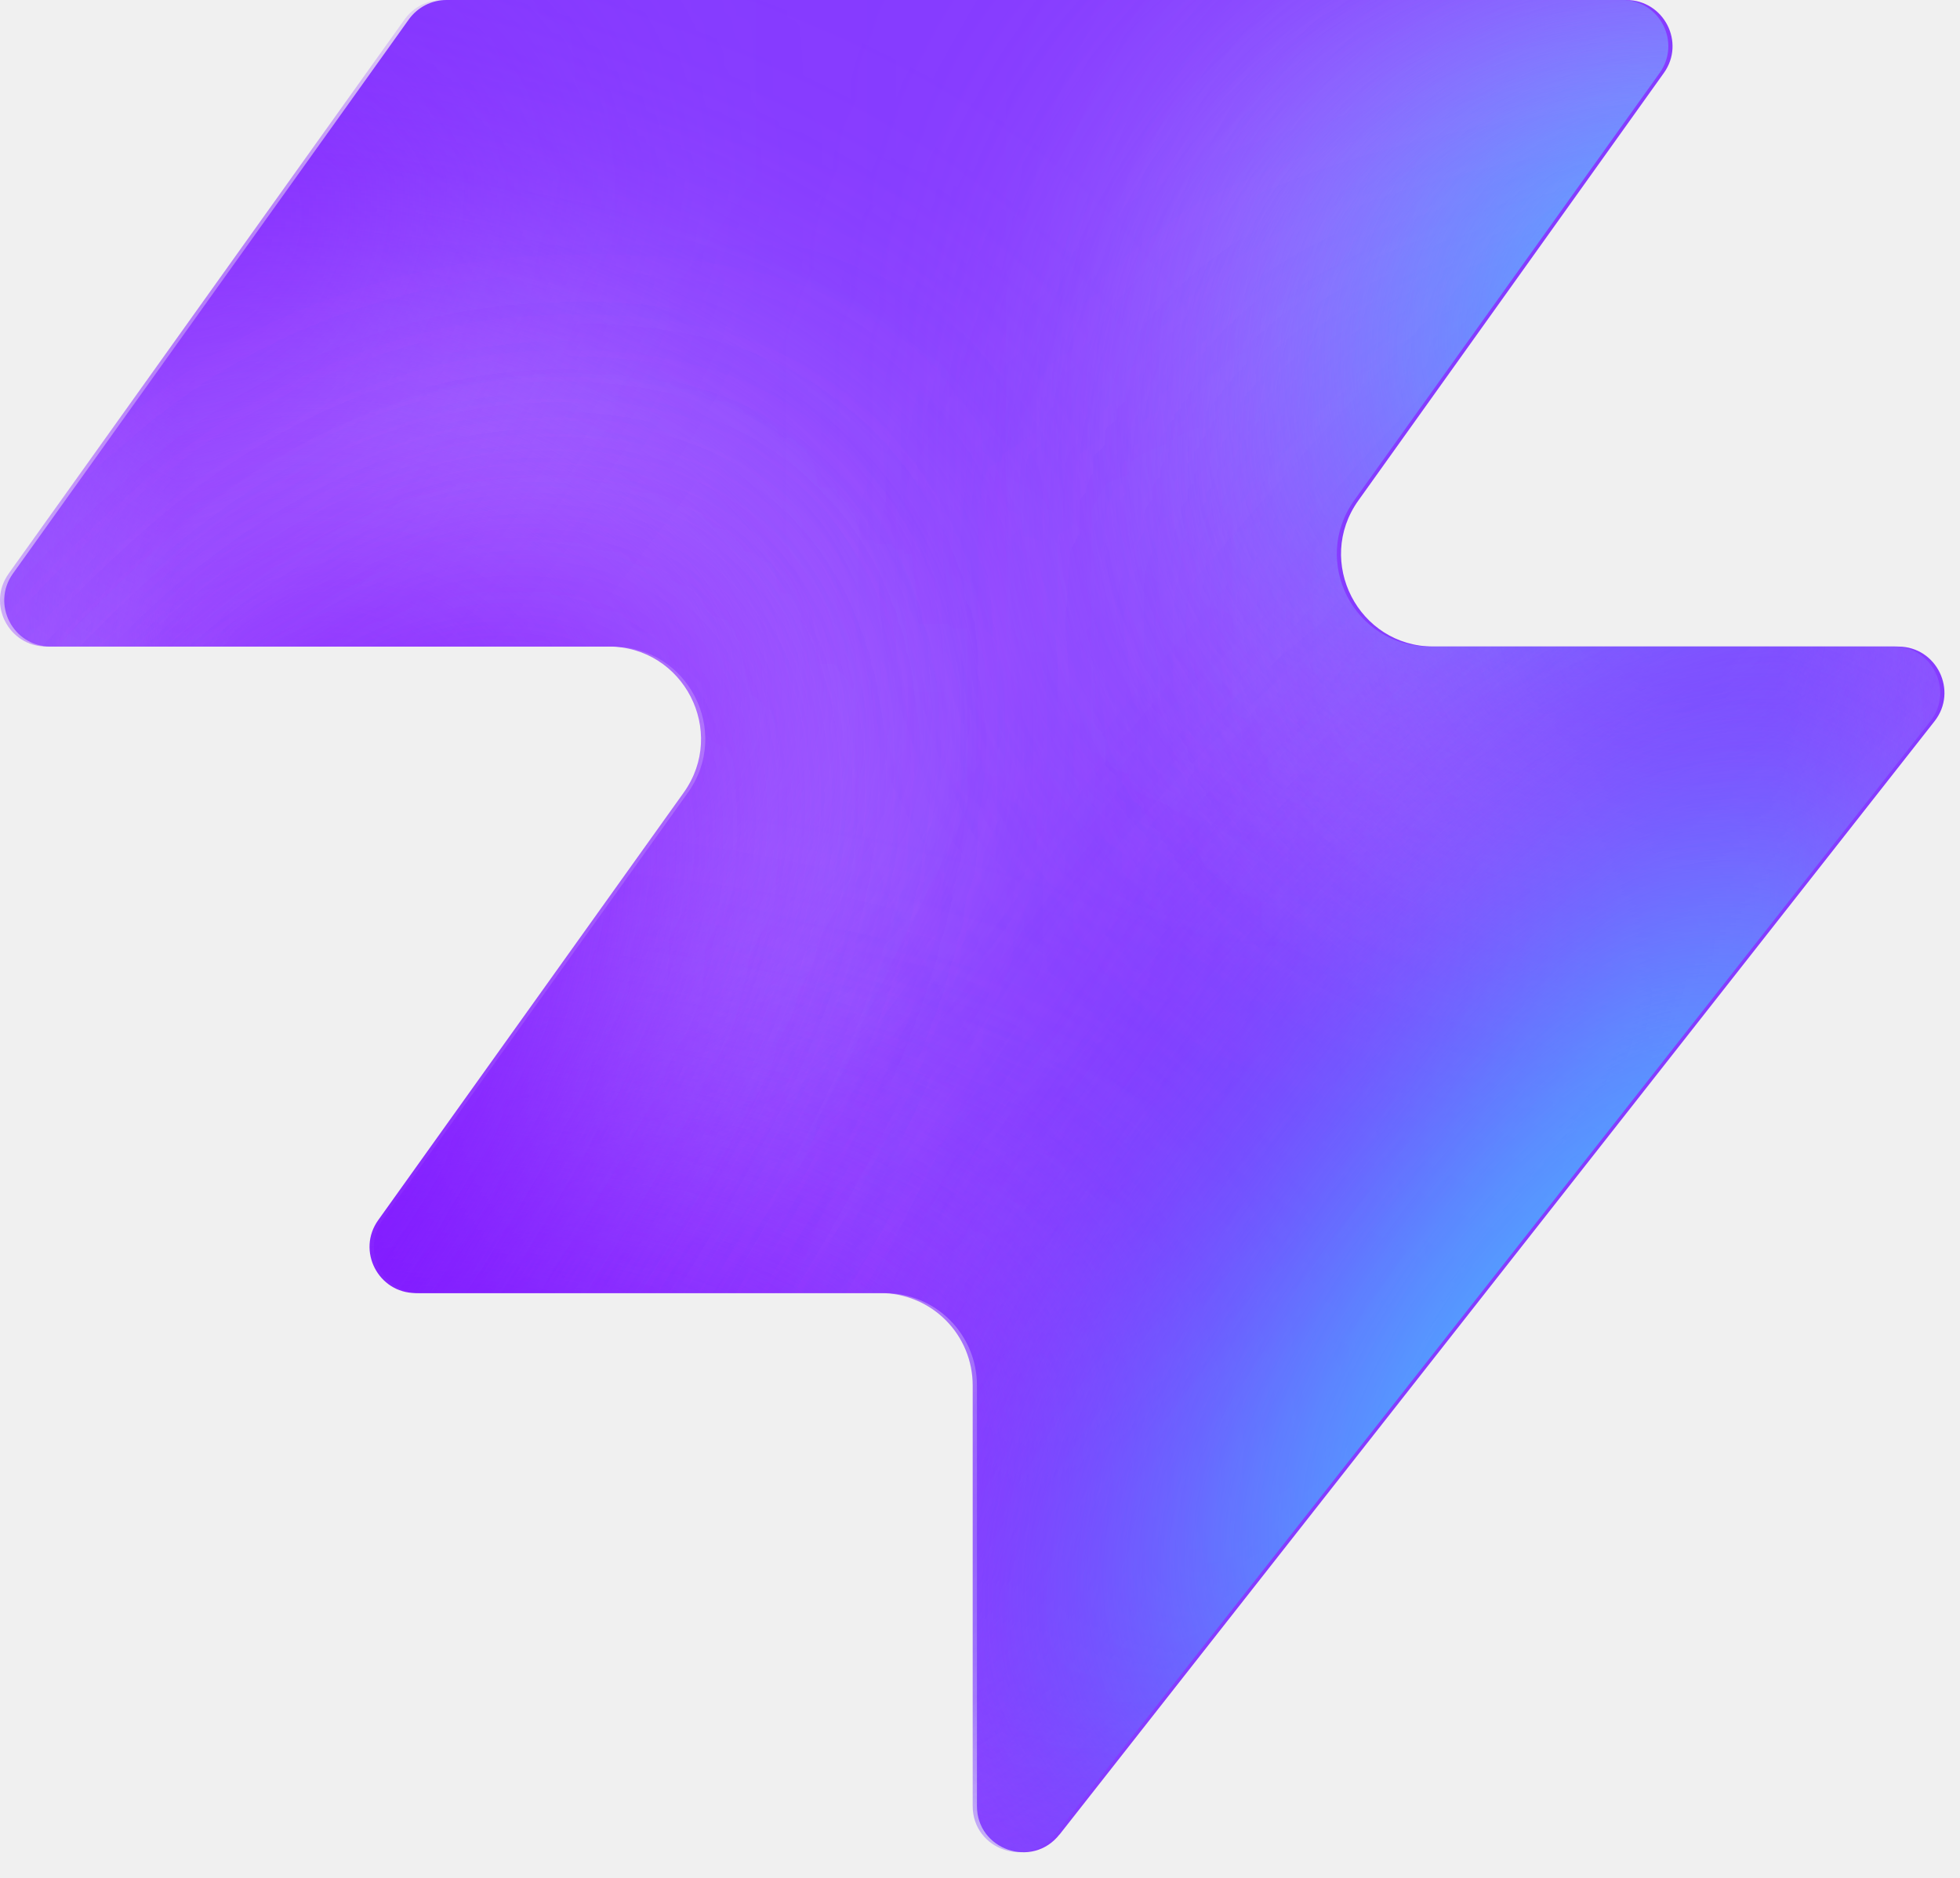
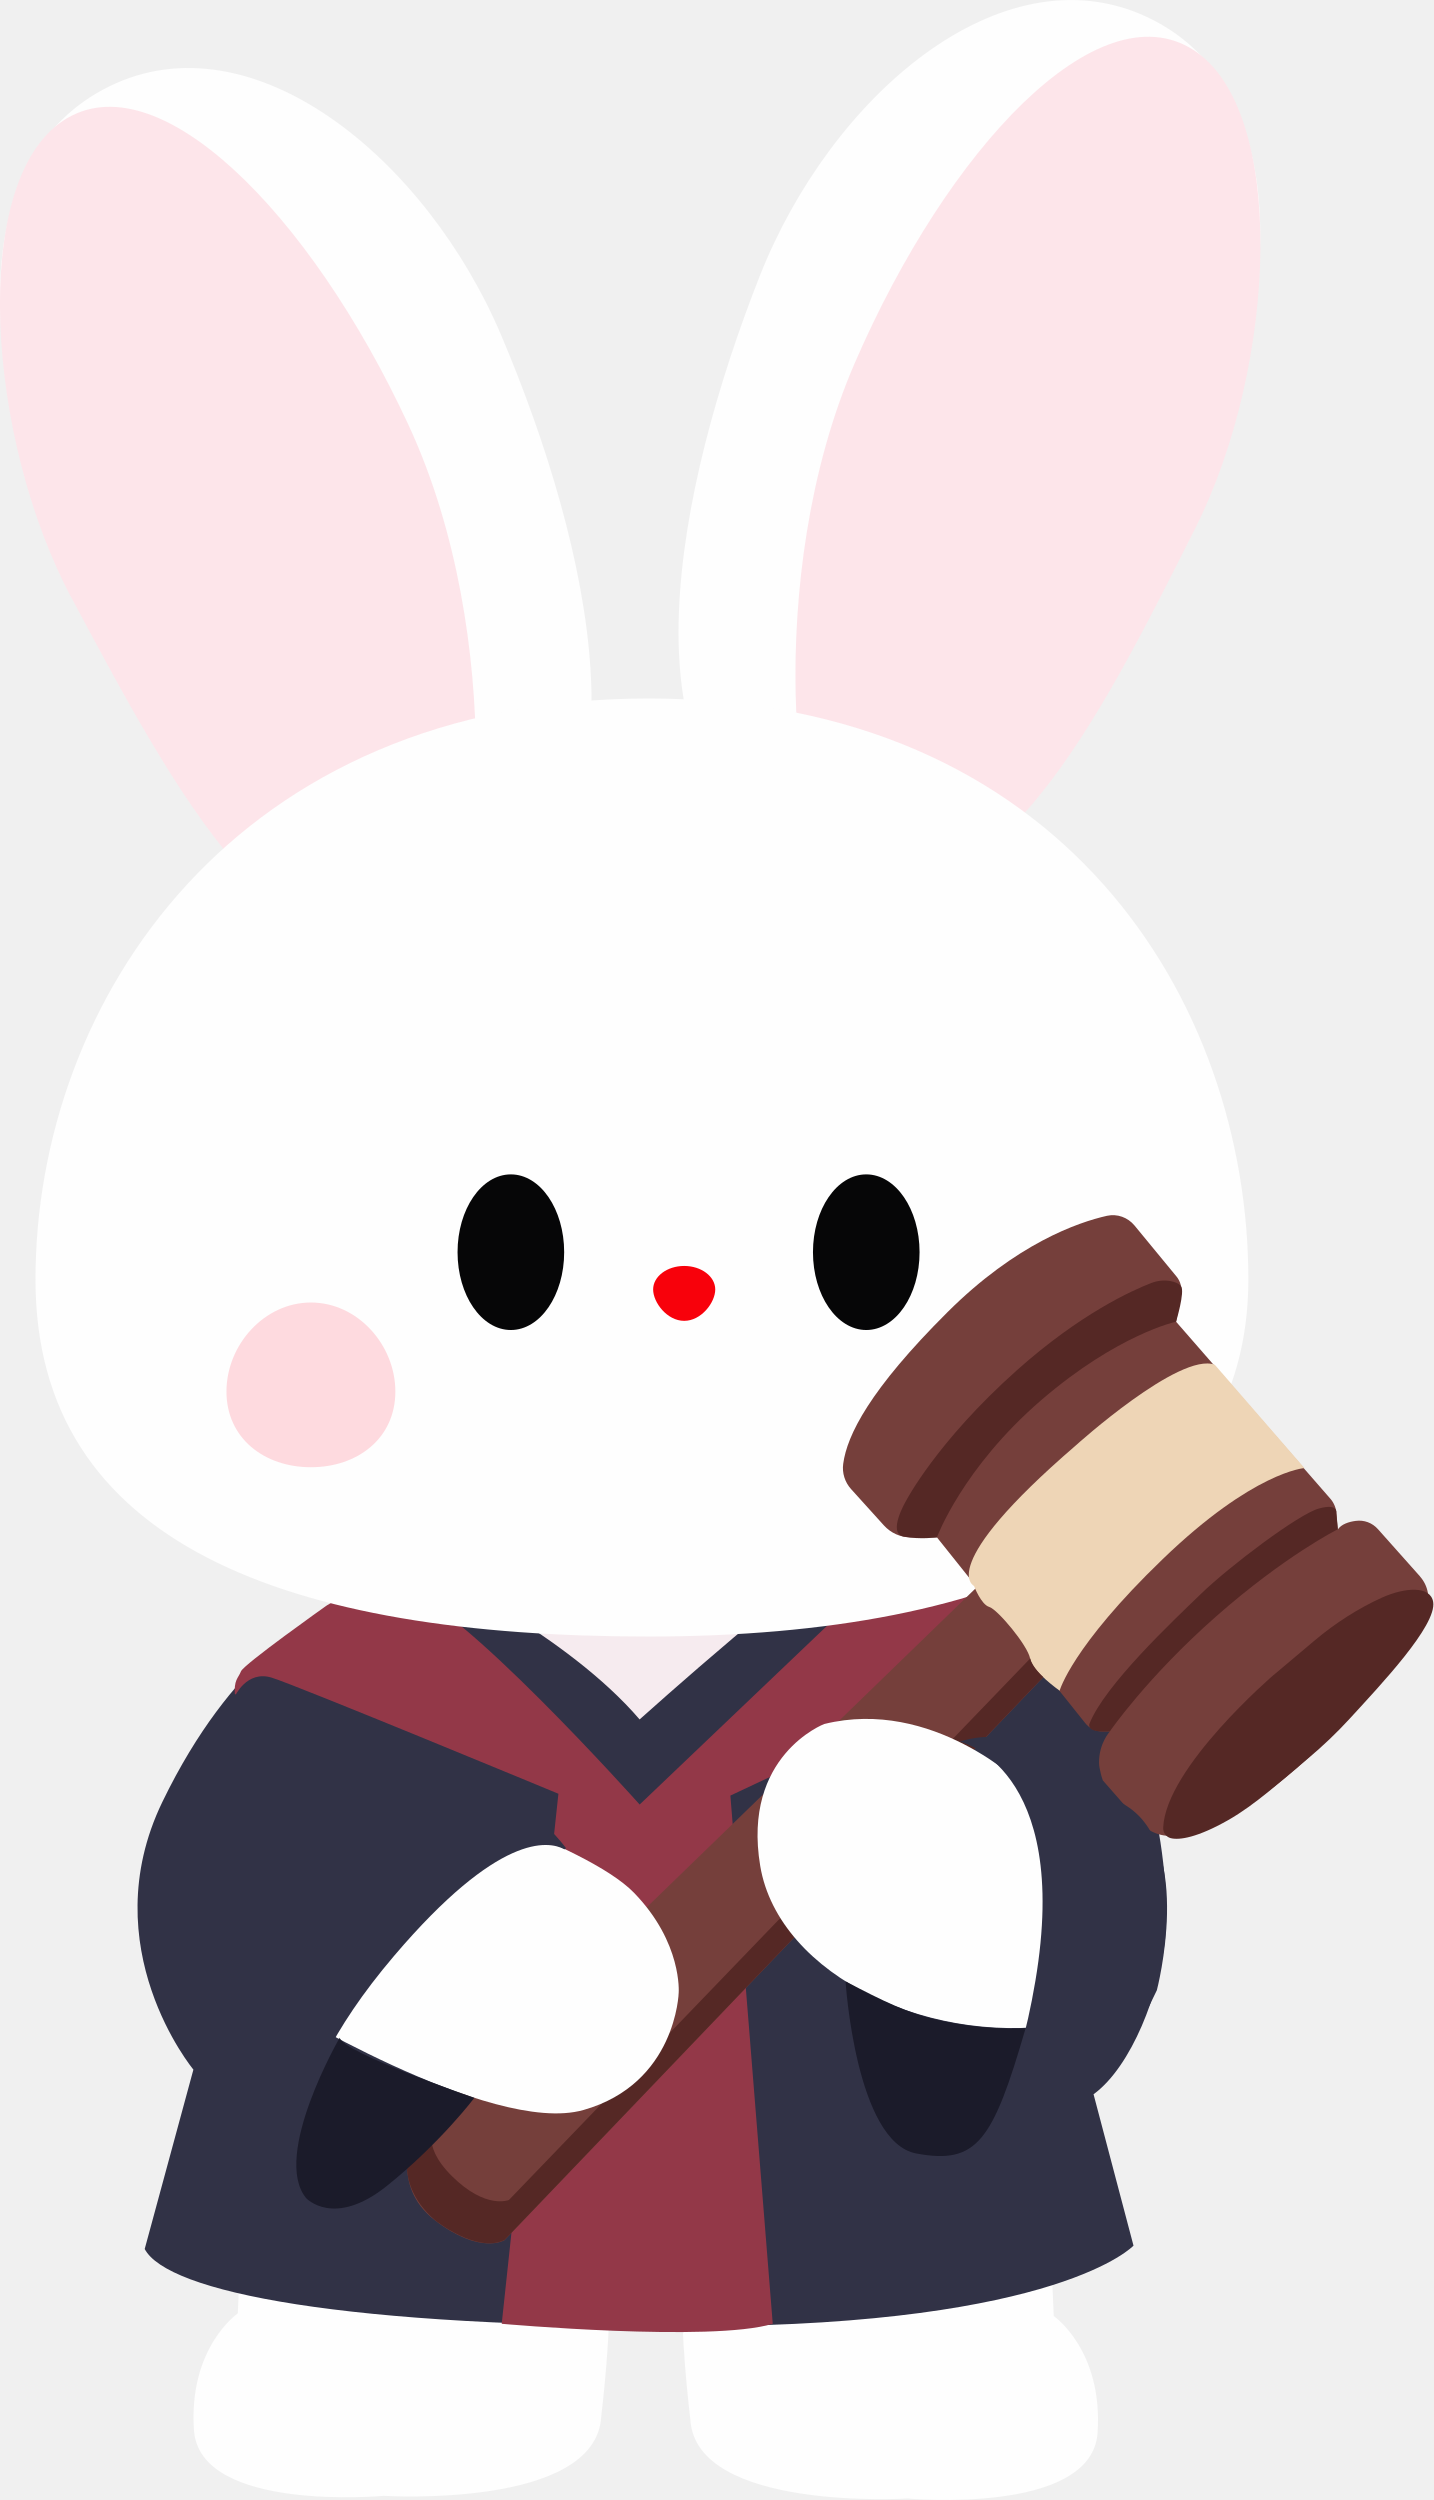
- <svg xmlns="http://www.w3.org/2000/svg" width="48" height="46" fill="none" viewBox="0 0 48 46">
-   <path fill="#863bff" d="M25.946 44.938c-.664.845-2.021.375-2.021-.698V33.937a2.26 2.26 0 0 0-2.262-2.262H10.287c-.92 0-1.456-1.04-.92-1.788l7.48-10.471c1.07-1.497 0-3.578-1.842-3.578H1.237c-.92 0-1.456-1.04-.92-1.788L10.013.474c.214-.297.556-.474.92-.474h28.894c.92 0 1.456 1.04.92 1.788l-7.48 10.471c-1.07 1.498 0 3.579 1.842 3.579h11.377c.943 0 1.473 1.088.89 1.83L25.947 44.94z" style="fill:#863bff;fill:color(display-p3 .525 .23 1);fill-opacity:1" />
-   <mask id="a" width="48" height="46" x="0" y="0" maskUnits="userSpaceOnUse" style="mask-type:alpha">
-     <path fill="#000" d="M25.842 44.938c-.664.844-2.021.375-2.021-.698V33.937a2.26 2.26 0 0 0-2.262-2.262H10.183c-.92 0-1.456-1.04-.92-1.788l7.48-10.471c1.07-1.498 0-3.579-1.842-3.579H1.133c-.92 0-1.456-1.04-.92-1.787L9.91.473c.214-.297.556-.474.92-.474h28.894c.92 0 1.456 1.04.92 1.788l-7.48 10.471c-1.07 1.498 0 3.578 1.842 3.578h11.377c.943 0 1.473 1.088.89 1.832L25.843 44.94z" style="fill:#000;fill-opacity:1" />
-   </mask>
-   <g mask="url(#a)">
-     <g filter="url(#b)">
-       <ellipse cx="5.508" cy="14.704" fill="#ede6ff" rx="5.508" ry="14.704" style="fill:#ede6ff;fill:color(display-p3 .927 .903 1);fill-opacity:1" transform="matrix(.00324 1 1 -.00324 -4.47 31.516)" />
-     </g>
-     <g filter="url(#c)">
-       <ellipse cx="10.399" cy="29.851" fill="#ede6ff" rx="10.399" ry="29.851" style="fill:#ede6ff;fill:color(display-p3 .927 .903 1);fill-opacity:1" transform="matrix(.00324 1 1 -.00324 -39.328 7.883)" />
-     </g>
-     <g filter="url(#d)">
-       <ellipse cx="5.508" cy="30.487" fill="#7e14ff" rx="5.508" ry="30.487" style="fill:#7e14ff;fill:color(display-p3 .492 .077 1);fill-opacity:1" transform="rotate(89.814 -25.913 -14.639)scale(1 -1)" />
-     </g>
-     <g filter="url(#e)">
-       <ellipse cx="5.508" cy="30.599" fill="#7e14ff" rx="5.508" ry="30.599" style="fill:#7e14ff;fill:color(display-p3 .492 .077 1);fill-opacity:1" transform="rotate(89.814 -32.644 -3.334)scale(1 -1)" />
-     </g>
-     <g filter="url(#f)">
-       <ellipse cx="5.508" cy="30.599" fill="#7e14ff" rx="5.508" ry="30.599" style="fill:#7e14ff;fill:color(display-p3 .492 .077 1);fill-opacity:1" transform="matrix(.00324 1 1 -.00324 -34.34 30.47)" />
-     </g>
-     <g filter="url(#g)">
-       <ellipse cx="14.072" cy="22.078" fill="#ede6ff" rx="14.072" ry="22.078" style="fill:#ede6ff;fill:color(display-p3 .927 .903 1);fill-opacity:1" transform="rotate(93.35 24.506 48.493)scale(-1 1)" />
-     </g>
-     <g filter="url(#h)">
-       <ellipse cx="3.47" cy="21.501" fill="#7e14ff" rx="3.47" ry="21.501" style="fill:#7e14ff;fill:color(display-p3 .492 .077 1);fill-opacity:1" transform="rotate(89.009 28.708 47.59)scale(-1 1)" />
-     </g>
-     <g filter="url(#i)">
-       <ellipse cx="3.47" cy="21.501" fill="#7e14ff" rx="3.47" ry="21.501" style="fill:#7e14ff;fill:color(display-p3 .492 .077 1);fill-opacity:1" transform="rotate(89.009 28.708 47.59)scale(-1 1)" />
-     </g>
-     <g filter="url(#j)">
-       <ellipse cx=".387" cy="8.972" fill="#7e14ff" rx="4.407" ry="29.108" style="fill:#7e14ff;fill:color(display-p3 .492 .077 1);fill-opacity:1" transform="rotate(39.51 .387 8.972)" />
-     </g>
-     <g filter="url(#k)">
-       <ellipse cx="47.523" cy="-6.092" fill="#7e14ff" rx="4.407" ry="29.108" style="fill:#7e14ff;fill:color(display-p3 .492 .077 1);fill-opacity:1" transform="rotate(37.892 47.523 -6.092)" />
-     </g>
-     <g filter="url(#l)">
-       <ellipse cx="41.412" cy="6.333" fill="#47bfff" rx="5.971" ry="9.665" style="fill:#47bfff;fill:color(display-p3 .28 .748 1);fill-opacity:1" transform="rotate(37.892 41.412 6.333)" />
-     </g>
-     <g filter="url(#m)">
-       <ellipse cx="-1.879" cy="38.332" fill="#7e14ff" rx="4.407" ry="29.108" style="fill:#7e14ff;fill:color(display-p3 .492 .077 1);fill-opacity:1" transform="rotate(37.892 -1.88 38.332)" />
-     </g>
-     <g filter="url(#n)">
-       <ellipse cx="-1.879" cy="38.332" fill="#7e14ff" rx="4.407" ry="29.108" style="fill:#7e14ff;fill:color(display-p3 .492 .077 1);fill-opacity:1" transform="rotate(37.892 -1.88 38.332)" />
-     </g>
-     <g filter="url(#o)">
-       <ellipse cx="35.651" cy="29.907" fill="#7e14ff" rx="4.407" ry="29.108" style="fill:#7e14ff;fill:color(display-p3 .492 .077 1);fill-opacity:1" transform="rotate(37.892 35.651 29.907)" />
-     </g>
-     <g filter="url(#p)">
-       <ellipse cx="38.418" cy="32.4" fill="#47bfff" rx="5.971" ry="15.297" style="fill:#47bfff;fill:color(display-p3 .28 .748 1);fill-opacity:1" transform="rotate(37.892 38.418 32.4)" />
-     </g>
+ <svg xmlns="http://www.w3.org/2000/svg" width="86" height="150" viewBox="0 0 86 150" fill="none">
+   <g clip-path="url(#clip0_1149_5498)">
+     <path d="M14.379 136.208L14.268 138.803C14.268 138.803 11.307 140.832 11.637 145.801C11.967 150.77 23.032 149.75 23.032 149.75C23.032 149.75 35.742 150.54 36.072 145.011C36.072 145.011 36.815 138.818 36.422 137.418C36.029 136.018 17.204 133.459 14.375 136.203L14.379 136.208Z" fill="#FEFEFE" />
+     <path d="M63.113 136.369L63.225 138.963C63.225 138.963 66.185 140.992 65.855 145.961C65.525 150.93 54.46 149.91 54.46 149.91C54.46 149.91 41.75 150.7 41.42 145.172C41.42 145.172 40.678 138.978 41.071 137.578C41.464 136.179 60.289 133.619 63.118 136.364L63.113 136.369Z" fill="#FEFEFE" />
+     <path d="M32.549 95.678V104.84H50.224V94.988L32.549 95.678Z" fill="#F6EBEF" />
+     <path d="M25.881 94.248C25.881 94.248 34.01 98.067 38.377 103.166C38.377 103.166 49.326 93.338 50.874 93.168C52.422 92.998 57.508 89.159 63.55 96.427C69.592 103.696 70.228 113.139 69.907 116.333C69.587 119.527 67.913 123.976 65.613 125.656L68.01 134.739C68.01 134.739 63.603 139.477 42.037 139.577C20.47 139.677 10.026 137.503 8.682 134.939L11.604 124.176C11.604 124.176 5.523 116.848 9.74 108.12C13.957 99.392 18.985 97.152 18.985 97.152L25.886 94.248H25.881Z" fill="#313246" />
+     <path d="M67.966 82.946C67.966 85.75 65.7 87.485 62.9 87.485C60.099 87.485 57.833 85.745 57.833 82.946C57.833 80.147 60.099 77.602 62.9 77.602C65.7 77.602 67.966 80.141 67.966 82.946Z" fill="#FEDADF" />
+     <path d="M38.377 108.27C38.377 108.27 27.225 95.788 24.236 95.453C21.246 95.118 19.548 96.368 19.548 96.368C19.548 96.368 14.617 99.862 14.457 100.282C14.297 100.702 14.011 100.777 14.098 101.771C14.098 101.771 14.802 100.202 16.296 100.657C17.791 101.112 33.505 107.625 33.505 107.625L30.103 139.428C30.103 139.428 42.697 140.547 46.365 139.428L43.823 107.735L61.23 99.542C61.23 99.542 61.541 92.803 57.678 93.333C53.815 93.863 50.258 96.943 50.258 96.943L38.377 108.275V108.27Z" fill="#933848" />
+     <path d="M71.621 30.763C65.938 43.865 58.445 56.702 47.215 51.203C37.101 46.249 40.595 29.243 45.565 16.611C49.845 5.739 60.07 -3.004 68.743 0.985C77.41 4.974 77.303 17.666 71.625 30.768L71.621 30.763Z" fill="#FEFEFE" />
+     <path d="M4.411 35.027C10.415 47.979 18.223 60.616 29.312 54.822C39.3 49.608 35.388 32.697 30.108 20.2C25.566 9.443 15.127 0.97 6.556 5.184C-2.009 9.398 -1.592 22.08 4.411 35.027Z" fill="#FEFEFE" />
+     <path d="M71.732 31.662C65.952 43.145 59.478 56.327 50.238 52.592C47.792 51.603 45.672 34.721 51.291 21.77C56.906 8.818 65.865 -0.605 71.562 2.969C77.26 6.538 76.643 21.904 71.732 31.662Z" fill="#FDE5EA" />
+     <path d="M4.324 35.931C10.385 47.259 17.18 60.271 26.328 56.297C28.749 55.242 30.453 38.311 24.517 25.514C18.582 12.707 9.395 3.524 3.785 7.243C-1.825 10.962 -0.83 26.303 4.319 35.931H4.324Z" fill="#FDE5EA" />
+     <path d="M74.901 76.777C74.901 91.334 60.507 98.192 38.916 98.192C17.325 98.192 2.13 92.703 2.13 76.777C2.13 60.031 14.127 41.91 38.916 41.91C63.705 41.91 74.901 60.031 74.901 76.777Z" fill="#FEFEFE" />
+     <path d="M51.976 79.801C53.742 79.801 55.174 77.711 55.174 75.132C55.174 72.554 53.742 70.463 51.976 70.463C50.209 70.463 48.778 72.554 48.778 75.132C48.778 77.711 50.209 79.801 51.976 79.801Z" fill="#060607" />
+     <path d="M30.651 79.801C32.418 79.801 33.85 77.711 33.85 75.132C33.85 72.554 32.418 70.463 30.651 70.463C28.885 70.463 27.453 72.554 27.453 75.132C27.453 77.711 28.885 79.801 30.651 79.801Z" fill="#060607" />
+     <path d="M42.915 77.367C42.915 78.147 42.08 79.251 41.051 79.251C40.023 79.251 39.188 78.147 39.188 77.367C39.188 76.587 40.023 75.957 41.051 75.957C42.08 75.957 42.915 76.587 42.915 77.367Z" fill="#F8010B" />
+     <path d="M23.721 83.495C23.721 86.299 21.455 88.034 18.655 88.034C15.855 88.034 13.588 86.294 13.588 83.495C13.588 80.696 15.855 78.151 18.655 78.151C21.455 78.151 23.721 80.691 23.721 83.495Z" fill="#FEDADF" />
+     <path d="M85.204 94.588L82.68 91.753C82.341 91.368 81.841 91.183 81.341 91.254C80.929 91.308 80.487 91.448 80.273 91.763L80.186 90.784C80.157 90.464 80.031 90.164 79.822 89.924L70.567 79.306L70.864 77.647C70.931 77.267 70.829 76.877 70.587 76.587L68.073 73.533C67.665 73.038 67.03 72.813 66.418 72.948C64.686 73.338 60.983 74.612 56.853 78.726C52.165 83.395 50.825 86.115 50.593 87.824C50.515 88.379 50.694 88.934 51.063 89.344L53.033 91.523C53.451 91.983 54.028 92.243 54.64 92.243H56.217L58.605 95.233L24.818 128C24.818 128 23.358 131.104 26.085 133.209C28.807 135.313 30.268 134.413 30.268 134.413L62.769 100.451L65.113 103.386C65.365 103.706 65.748 103.891 66.146 103.891H66.593C66.593 103.891 65.933 104.59 65.942 105.77C65.942 105.875 65.957 105.98 65.977 106.085C66.01 106.27 66.078 106.58 66.171 106.825L68.316 109.274C68.893 109.934 69.752 110.264 70.601 110.124C72.237 109.859 75.153 108.739 79.298 104.715C83.476 100.661 85.005 98.037 85.563 96.632C85.84 95.937 85.694 95.148 85.204 94.593V94.588Z" fill="#753F3B" />
+     <path d="M56.222 92.238C56.222 92.238 55.232 92.388 54.222 92.193C53.213 91.998 54.363 90.049 54.363 90.049C54.363 90.049 56.198 86.51 61.017 82.211C64.836 78.806 67.947 77.417 69.073 76.982C69.437 76.842 69.835 76.792 70.218 76.862C70.47 76.907 70.728 76.997 70.864 77.177C71.106 77.507 70.563 79.301 70.563 79.301C70.563 79.301 67.064 80.056 62.477 84.005C57.751 88.079 56.217 92.233 56.217 92.233L56.222 92.238Z" fill="#552825" />
+     <path d="M58.45 95.162C58.45 95.162 56.013 94.078 64.555 86.719C64.555 86.719 70.786 81.091 72.887 81.885L78.269 88.084C78.269 88.084 75.217 88.284 69.757 93.553C64.293 98.817 63.579 101.441 63.579 101.441C63.579 101.441 61.949 100.306 61.808 99.516C61.667 98.727 59.847 96.557 59.357 96.417C58.867 96.277 58.445 95.167 58.445 95.167L58.45 95.162Z" fill="#EED5B6" />
+     <path d="M66.593 103.881C66.593 103.881 68.82 100.636 72.97 96.982C77.119 93.328 80.264 91.758 80.264 91.758L80.176 90.779C80.176 90.779 80.332 90.179 79.123 90.514C77.915 90.849 73.799 93.948 72.072 95.618C70.344 97.287 66.292 101.101 65.37 103.416C65.37 103.416 65.273 103.636 65.535 103.781C65.821 103.941 66.588 103.881 66.588 103.881H66.593Z" fill="#552825" />
+     <path d="M76.43 100.486C76.43 100.486 69.946 106.045 69.791 109.659C69.776 109.954 69.966 110.219 70.242 110.289C70.771 110.424 71.863 110.244 73.678 109.214C75.343 108.269 76.876 106.84 78.507 105.485C79.38 104.755 80.206 103.965 80.977 103.126C82.836 101.096 86.218 97.527 85.99 96.117C85.83 95.142 84.316 95.228 82.918 95.857C81.521 96.487 80.113 97.387 78.885 98.422L76.43 100.491V100.486Z" fill="#552825" />
+     <path d="M61.808 99.512L30.535 131.999C30.535 131.999 29.152 132.584 27.123 130.574C25.095 128.565 26.148 127.395 26.148 127.395C26.148 127.395 26.298 126.885 25.813 127.025L24.818 127.99C24.818 127.99 23.29 130.754 26.085 133.199C26.085 133.199 28.57 135.218 30.268 134.404L62.594 100.626C62.594 100.626 61.934 100.047 61.813 99.512H61.808Z" fill="#552825" />
+     <path d="M23.92 107.16C23.92 107.16 35.121 110.559 38.038 113.564C40.954 116.568 40.721 119.567 40.721 119.567C40.721 119.567 40.571 125.021 35.005 126.601C29.438 128.18 16.248 120.042 16.248 120.042L23.92 107.16Z" fill="#FEFEFE" />
+     <path d="M61.318 107.055C61.318 107.055 55.95 101.836 49.452 103.441C49.452 103.441 44.512 105.33 45.613 111.954C46.715 118.577 56.081 123.021 64.443 121.322C72.805 119.622 61.322 107.055 61.322 107.055H61.318Z" fill="#FEFEFE" />
+     <path d="M33.932 110.844C33.976 110.899 33.913 110.979 33.85 110.949C32.889 110.444 29.919 109.979 23.649 117.348C15.903 126.446 18.107 131.404 18.107 131.404C18.107 131.404 18.592 132.204 18.844 132.204C18.844 132.204 11.39 126.311 8.847 118.307C6.304 110.304 13.894 101.631 13.894 101.631C13.894 101.631 27.788 103.071 33.932 110.844Z" fill="#313246" />
+     <path d="M57.581 104.496C57.581 104.496 64.293 105.985 62.123 118.857C59.954 131.729 55.101 129.39 55.101 129.39C55.101 129.39 50.971 128.115 50.864 119.072L50 118.433C50 118.433 50.452 130.31 54.863 130.37C59.275 130.43 64.627 129.62 69.412 119.412C69.412 119.412 71.645 110.899 67.578 108.345C63.511 105.79 61.201 103.376 57.581 104.496Z" fill="#313246" />
+     <path d="M20.383 122.262C20.383 122.262 16.291 129.335 18.364 131.884C18.364 131.884 20.028 133.704 23.212 131.155C26.395 128.605 28.463 125.871 28.463 125.871C28.463 125.871 20.533 123.147 20.383 122.262Z" fill="#1B1B2A" />
+     <path d="M61.541 121.687C61.541 121.687 59.197 121.887 56.072 121.147C54.426 120.757 53.024 120.087 50.733 118.882C50.733 118.882 51.345 128.535 54.98 129.21C58.614 129.885 59.566 128.495 61.541 121.682V121.687Z" fill="#1B1B2A" />
  </g>
  <defs>
-     <filter id="b" width="60.045" height="41.654" x="-19.77" y="16.149" color-interpolation-filters="sRGB" filterUnits="userSpaceOnUse">
-       <feFlood flood-opacity="0" result="BackgroundImageFix" />
-       <feBlend in="SourceGraphic" in2="BackgroundImageFix" result="shape" />
-       <feGaussianBlur result="effect1_foregroundBlur_2002_17158" stdDeviation="7.659" />
-     </filter>
-     <filter id="c" width="90.34" height="51.437" x="-54.613" y="-7.533" color-interpolation-filters="sRGB" filterUnits="userSpaceOnUse">
-       <feFlood flood-opacity="0" result="BackgroundImageFix" />
-       <feBlend in="SourceGraphic" in2="BackgroundImageFix" result="shape" />
-       <feGaussianBlur result="effect1_foregroundBlur_2002_17158" stdDeviation="7.659" />
-     </filter>
-     <filter id="d" width="79.355" height="29.4" x="-49.64" y="2.03" color-interpolation-filters="sRGB" filterUnits="userSpaceOnUse">
-       <feFlood flood-opacity="0" result="BackgroundImageFix" />
-       <feBlend in="SourceGraphic" in2="BackgroundImageFix" result="shape" />
-       <feGaussianBlur result="effect1_foregroundBlur_2002_17158" stdDeviation="4.596" />
-     </filter>
-     <filter id="e" width="79.579" height="29.4" x="-45.045" y="20.029" color-interpolation-filters="sRGB" filterUnits="userSpaceOnUse">
-       <feFlood flood-opacity="0" result="BackgroundImageFix" />
-       <feBlend in="SourceGraphic" in2="BackgroundImageFix" result="shape" />
-       <feGaussianBlur result="effect1_foregroundBlur_2002_17158" stdDeviation="4.596" />
-     </filter>
-     <filter id="f" width="79.579" height="29.4" x="-43.513" y="21.178" color-interpolation-filters="sRGB" filterUnits="userSpaceOnUse">
-       <feFlood flood-opacity="0" result="BackgroundImageFix" />
-       <feBlend in="SourceGraphic" in2="BackgroundImageFix" result="shape" />
-       <feGaussianBlur result="effect1_foregroundBlur_2002_17158" stdDeviation="4.596" />
-     </filter>
-     <filter id="g" width="74.749" height="58.852" x="15.756" y="-17.901" color-interpolation-filters="sRGB" filterUnits="userSpaceOnUse">
-       <feFlood flood-opacity="0" result="BackgroundImageFix" />
-       <feBlend in="SourceGraphic" in2="BackgroundImageFix" result="shape" />
-       <feGaussianBlur result="effect1_foregroundBlur_2002_17158" stdDeviation="7.659" />
-     </filter>
-     <filter id="h" width="61.377" height="25.362" x="23.548" y="2.284" color-interpolation-filters="sRGB" filterUnits="userSpaceOnUse">
-       <feFlood flood-opacity="0" result="BackgroundImageFix" />
-       <feBlend in="SourceGraphic" in2="BackgroundImageFix" result="shape" />
-       <feGaussianBlur result="effect1_foregroundBlur_2002_17158" stdDeviation="4.596" />
-     </filter>
-     <filter id="i" width="61.377" height="25.362" x="23.548" y="2.284" color-interpolation-filters="sRGB" filterUnits="userSpaceOnUse">
-       <feFlood flood-opacity="0" result="BackgroundImageFix" />
-       <feBlend in="SourceGraphic" in2="BackgroundImageFix" result="shape" />
-       <feGaussianBlur result="effect1_foregroundBlur_2002_17158" stdDeviation="4.596" />
-     </filter>
-     <filter id="j" width="56.045" height="63.649" x="-27.636" y="-22.853" color-interpolation-filters="sRGB" filterUnits="userSpaceOnUse">
-       <feFlood flood-opacity="0" result="BackgroundImageFix" />
-       <feBlend in="SourceGraphic" in2="BackgroundImageFix" result="shape" />
-       <feGaussianBlur result="effect1_foregroundBlur_2002_17158" stdDeviation="4.596" />
-     </filter>
-     <filter id="k" width="54.814" height="64.646" x="20.116" y="-38.415" color-interpolation-filters="sRGB" filterUnits="userSpaceOnUse">
-       <feFlood flood-opacity="0" result="BackgroundImageFix" />
-       <feBlend in="SourceGraphic" in2="BackgroundImageFix" result="shape" />
-       <feGaussianBlur result="effect1_foregroundBlur_2002_17158" stdDeviation="4.596" />
-     </filter>
-     <filter id="l" width="33.541" height="35.313" x="24.641" y="-11.323" color-interpolation-filters="sRGB" filterUnits="userSpaceOnUse">
-       <feFlood flood-opacity="0" result="BackgroundImageFix" />
-       <feBlend in="SourceGraphic" in2="BackgroundImageFix" result="shape" />
-       <feGaussianBlur result="effect1_foregroundBlur_2002_17158" stdDeviation="4.596" />
-     </filter>
-     <filter id="m" width="54.814" height="64.646" x="-29.286" y="6.009" color-interpolation-filters="sRGB" filterUnits="userSpaceOnUse">
-       <feFlood flood-opacity="0" result="BackgroundImageFix" />
-       <feBlend in="SourceGraphic" in2="BackgroundImageFix" result="shape" />
-       <feGaussianBlur result="effect1_foregroundBlur_2002_17158" stdDeviation="4.596" />
-     </filter>
-     <filter id="n" width="54.814" height="64.646" x="-29.286" y="6.009" color-interpolation-filters="sRGB" filterUnits="userSpaceOnUse">
-       <feFlood flood-opacity="0" result="BackgroundImageFix" />
-       <feBlend in="SourceGraphic" in2="BackgroundImageFix" result="shape" />
-       <feGaussianBlur result="effect1_foregroundBlur_2002_17158" stdDeviation="4.596" />
-     </filter>
-     <filter id="o" width="54.814" height="64.646" x="8.244" y="-2.416" color-interpolation-filters="sRGB" filterUnits="userSpaceOnUse">
-       <feFlood flood-opacity="0" result="BackgroundImageFix" />
-       <feBlend in="SourceGraphic" in2="BackgroundImageFix" result="shape" />
-       <feGaussianBlur result="effect1_foregroundBlur_2002_17158" stdDeviation="4.596" />
-     </filter>
-     <filter id="p" width="39.409" height="43.623" x="18.713" y="10.588" color-interpolation-filters="sRGB" filterUnits="userSpaceOnUse">
-       <feFlood flood-opacity="0" result="BackgroundImageFix" />
-       <feBlend in="SourceGraphic" in2="BackgroundImageFix" result="shape" />
-       <feGaussianBlur result="effect1_foregroundBlur_2002_17158" stdDeviation="4.596" />
-     </filter>
+     <clipPath id="clip0_1149_5498">
+       <rect width="86" height="150" fill="white" />
+     </clipPath>
  </defs>
</svg>
